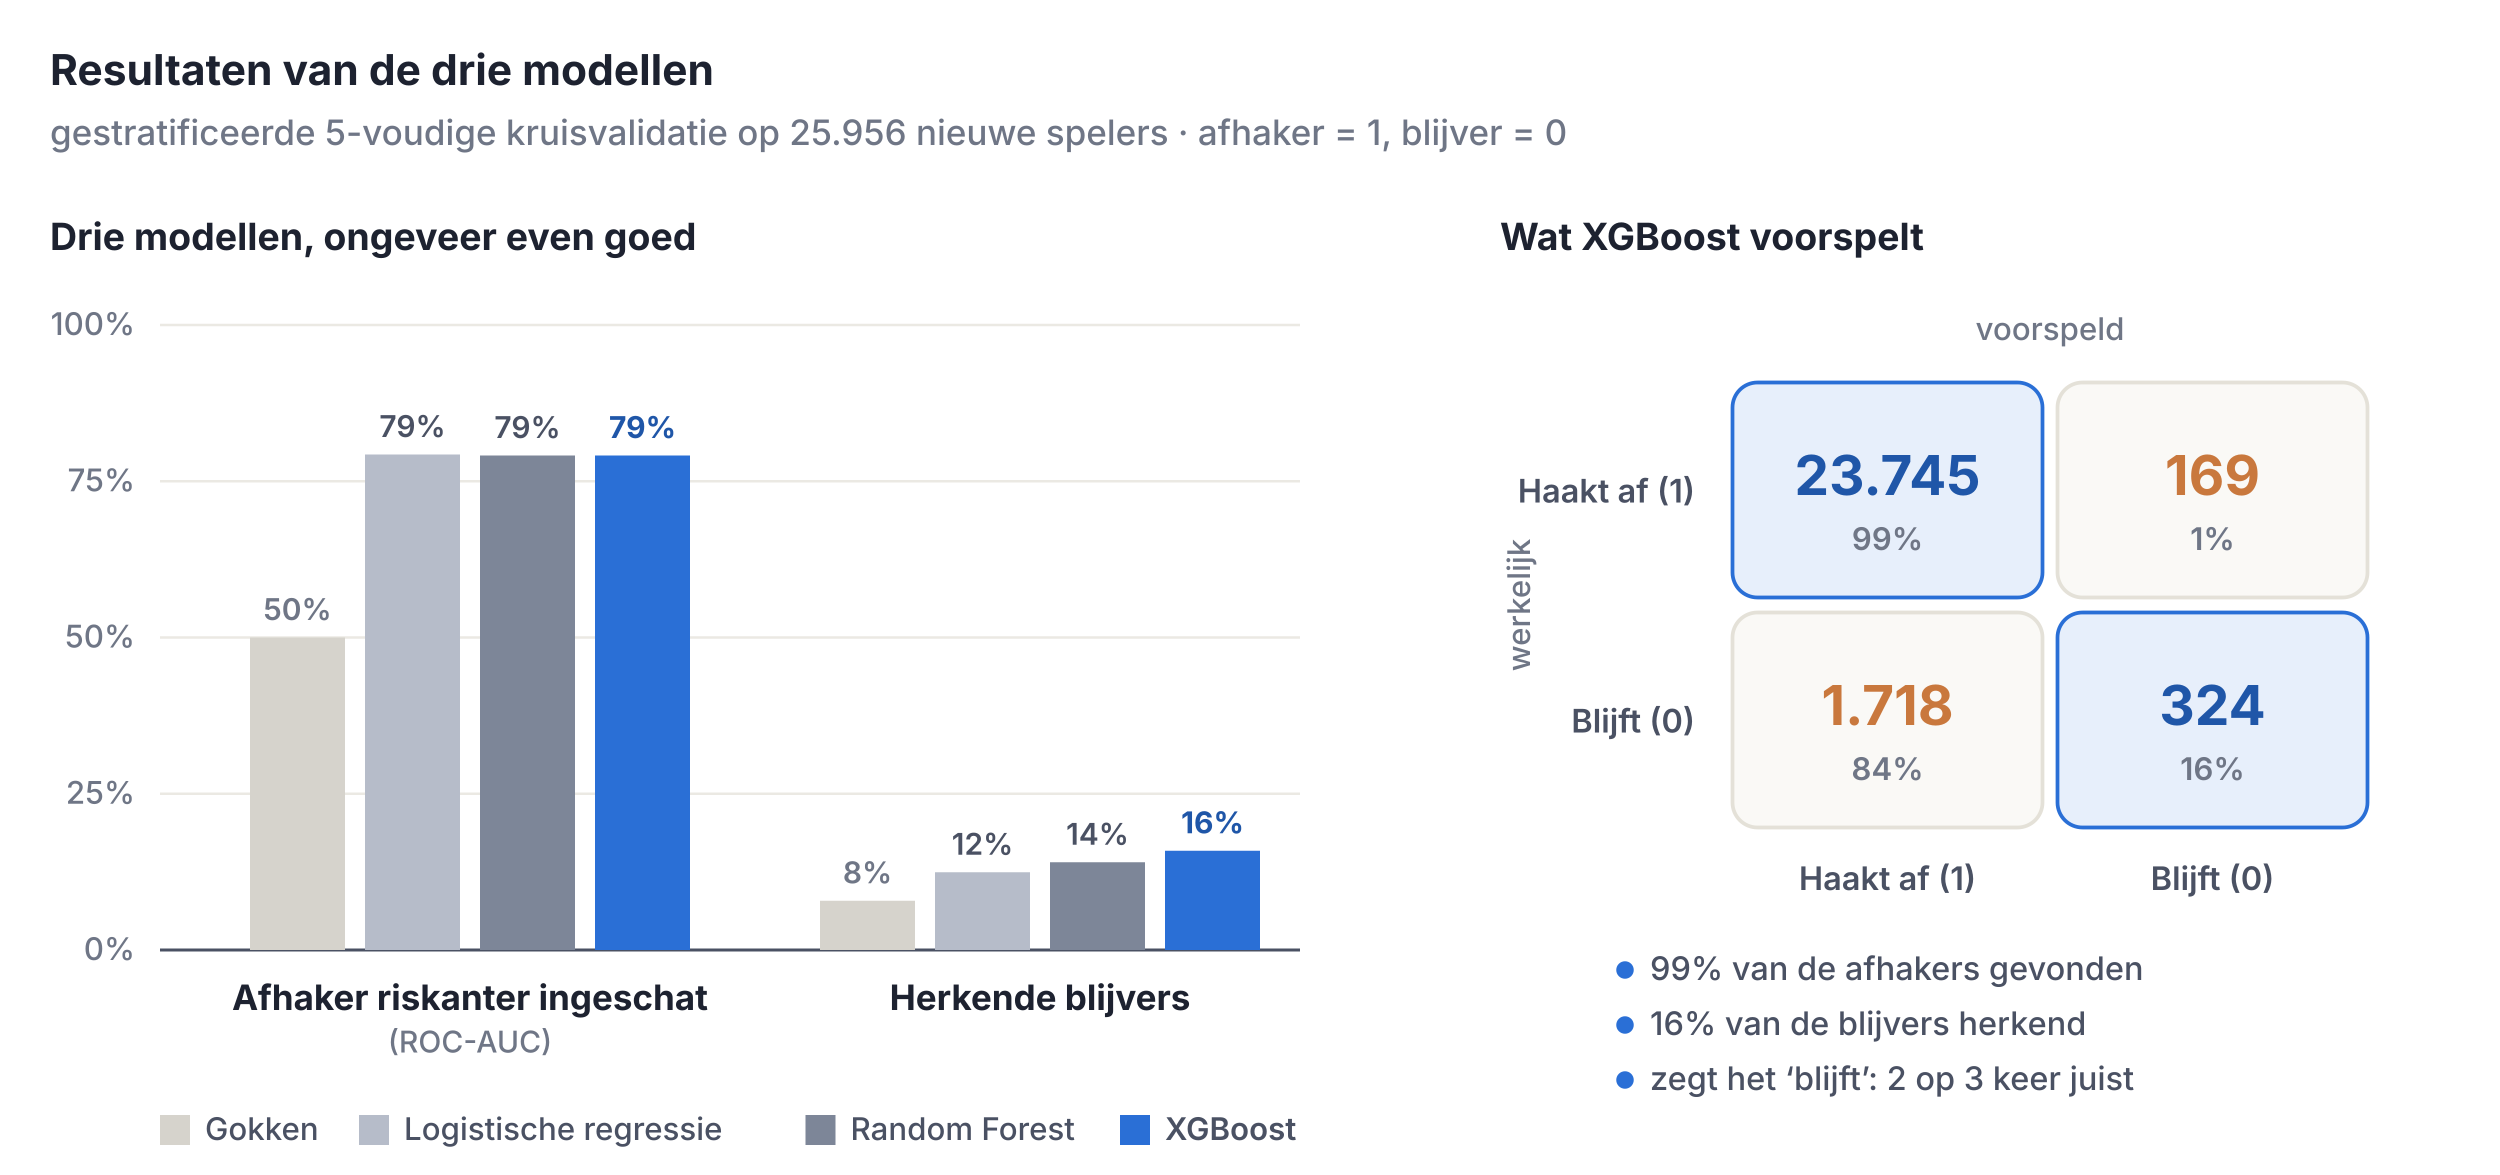
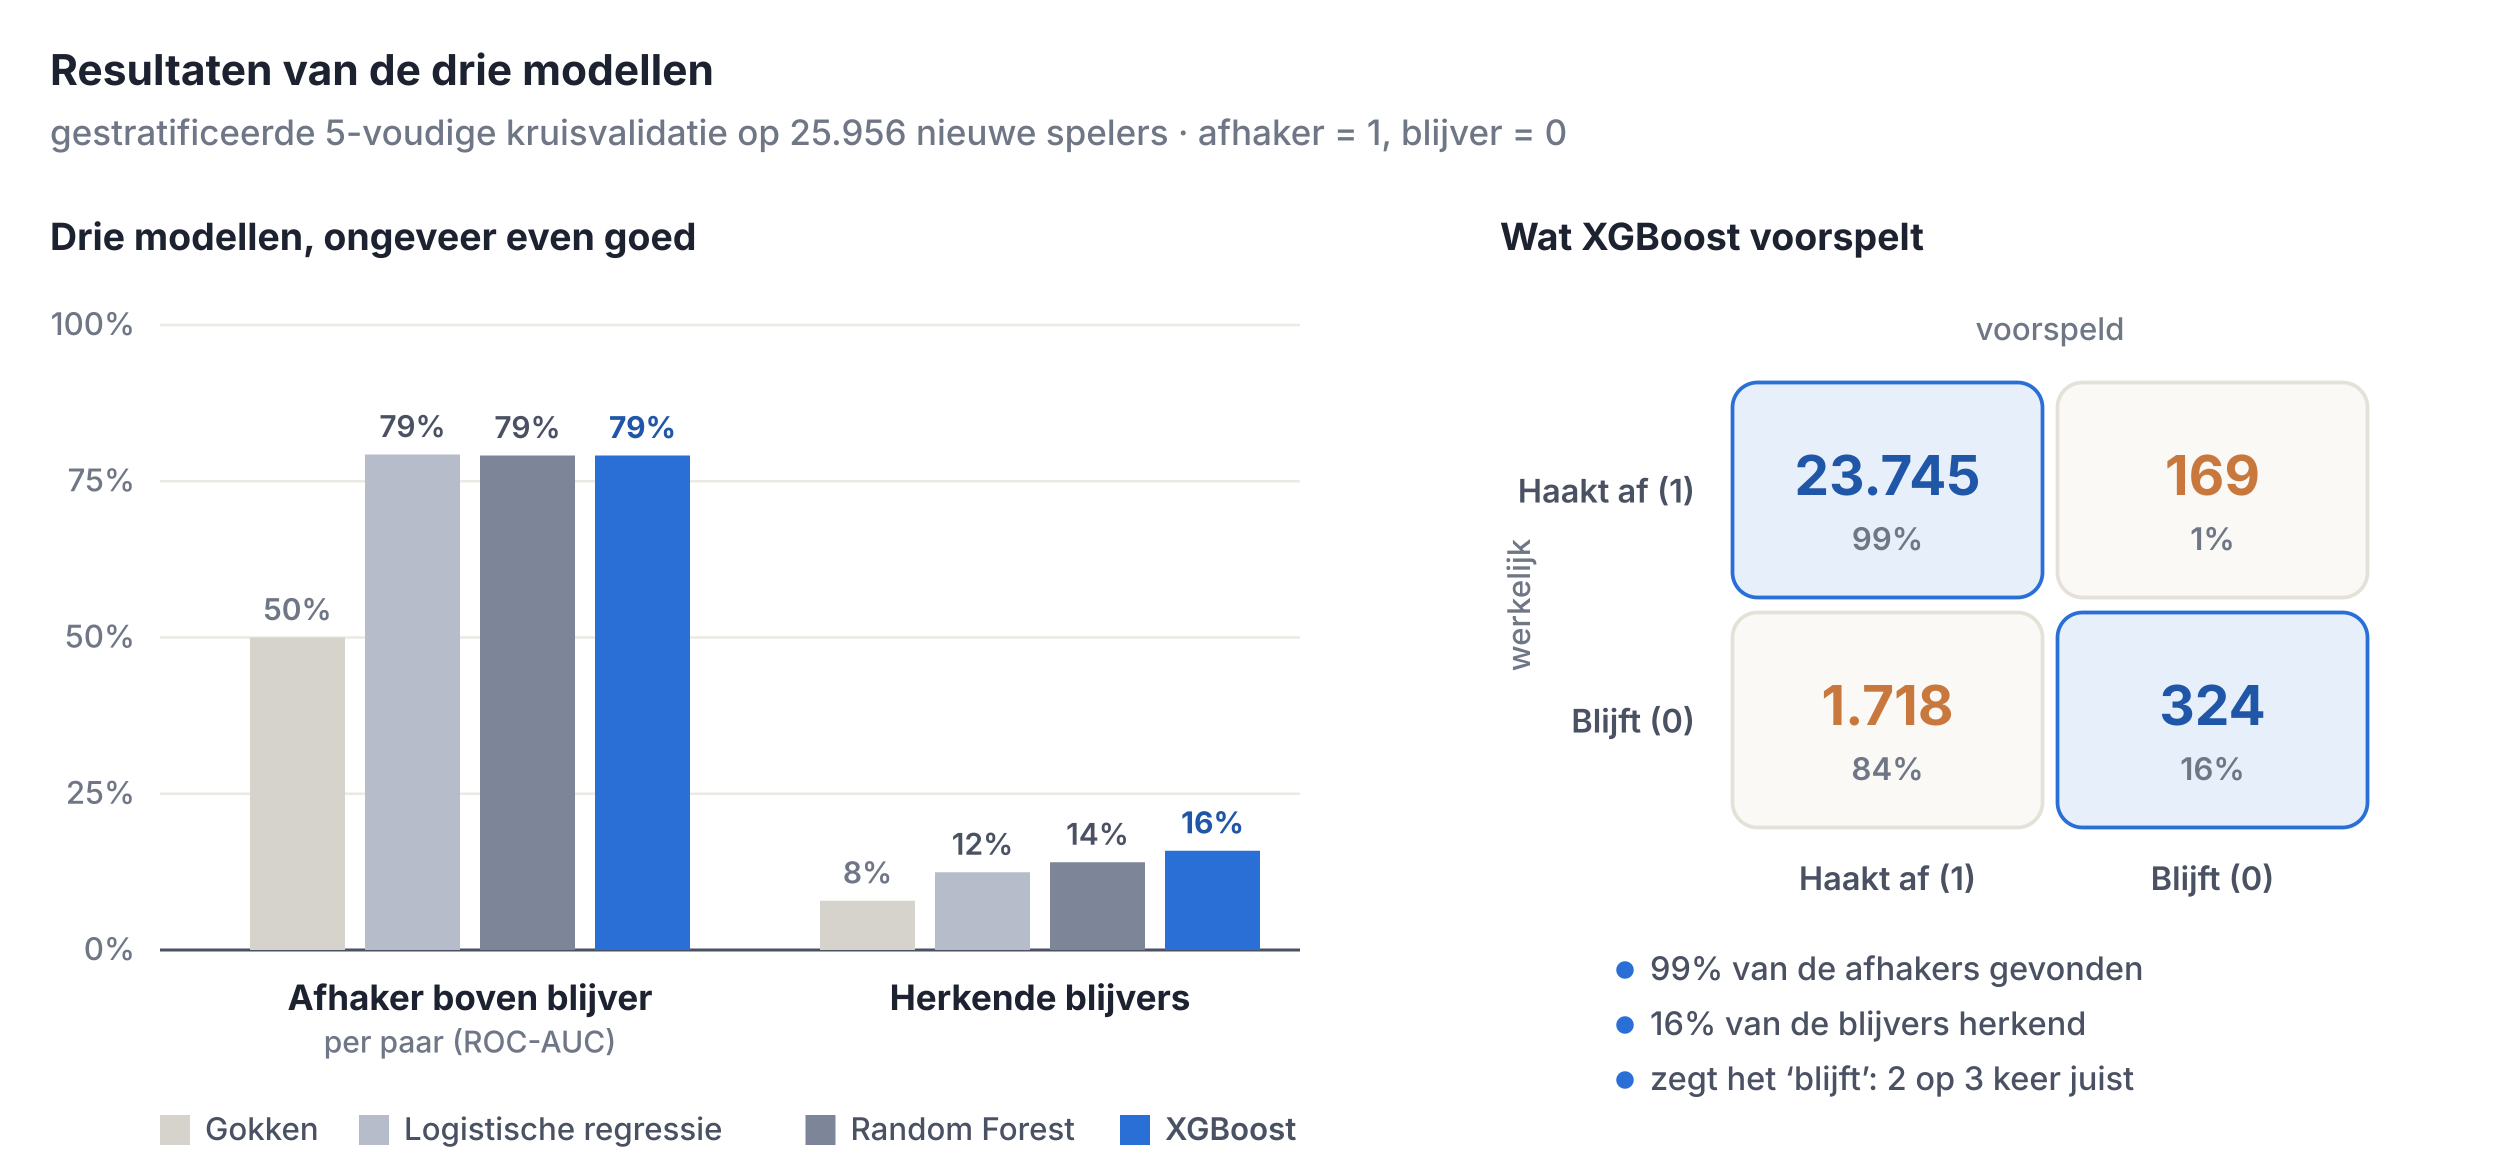
<svg xmlns="http://www.w3.org/2000/svg" viewBox="0 0 1000 470" width="1000" height="470" font-family="Inter, 'Segoe UI', Helvetica, Arial, sans-serif">
  <rect width="1000" height="470" fill="#ffffff" />
  <text x="20.0" y="34.0" font-size="17" fill="#1d2230" font-weight="700" text-anchor="start">Resultaten van de drie modellen</text>
  <text x="20.0" y="58.0" font-size="14" fill="#6f7686" font-weight="500" text-anchor="start">gestratificeerde 5-voudige kruisvalidatie op 25.956 nieuwe spelers · afhaker = 1, blijver = 0</text>
  <text x="20.0" y="100.0" font-size="15" fill="#1d2230" font-weight="700" text-anchor="start">Drie modellen, ongeveer even goed</text>
  <line x1="64" y1="380.0" x2="520" y2="380.0" stroke="#4a5163" stroke-width="1.2" />
  <text x="54.0" y="384.0" font-size="12.5" fill="#6f7686" font-weight="500" text-anchor="end">0%</text>
  <line x1="64" y1="317.5" x2="520" y2="317.5" stroke="#ebe9e3" stroke-width="1" />
  <text x="54.0" y="321.5" font-size="12.5" fill="#6f7686" font-weight="500" text-anchor="end">25%</text>
  <line x1="64" y1="255.0" x2="520" y2="255.0" stroke="#ebe9e3" stroke-width="1" />
  <text x="54.0" y="259.0" font-size="12.5" fill="#6f7686" font-weight="500" text-anchor="end">50%</text>
  <line x1="64" y1="192.5" x2="520" y2="192.5" stroke="#ebe9e3" stroke-width="1" />
  <text x="54.0" y="196.5" font-size="12.5" fill="#6f7686" font-weight="500" text-anchor="end">75%</text>
  <line x1="64" y1="130.0" x2="520" y2="130.0" stroke="#ebe9e3" stroke-width="1" />
  <text x="54.0" y="134.0" font-size="12.5" fill="#6f7686" font-weight="500" text-anchor="end">100%</text>
  <rect x="100.0" y="255.0" width="38" height="125.0" fill="#d6d3cc" />
  <text x="119.0" y="248.0" font-size="12" fill="#6f7686" font-weight="600" text-anchor="middle">50%</text>
  <rect x="146.0" y="181.8" width="38" height="198.2" fill="#b6bcc9" />
  <text x="165.0" y="174.8" font-size="12" fill="#4a5163" font-weight="600" text-anchor="middle">79%</text>
  <rect x="192.0" y="182.2" width="38" height="197.8" fill="#7d8698" />
  <text x="211.0" y="175.2" font-size="12" fill="#4a5163" font-weight="600" text-anchor="middle">79%</text>
  <rect x="238.0" y="182.2" width="38" height="197.8" fill="#2a6fd6" />
  <text x="257.0" y="175.2" font-size="12" fill="#1f56a8" font-weight="700" text-anchor="middle">79%</text>
-   <text x="188.0" y="404.0" font-size="14" fill="#1d2230" font-weight="700" text-anchor="middle">Afhaker riskanter ingeschat</text>
-   <text x="188.0" y="421.0" font-size="12" fill="#6f7686" font-weight="500" text-anchor="middle">(ROC-AUC)</text>
+   <text x="188.0" y="404.0" font-size="14" fill="#1d2230" font-weight="700" text-anchor="middle">Afhaker boven blijver</text>
+   <text x="188.0" y="421.0" font-size="12" fill="#6f7686" font-weight="500" text-anchor="middle">per paar (ROC-AUC)</text>
  <rect x="328.0" y="360.3" width="38" height="19.7" fill="#d6d3cc" />
  <text x="347.0" y="353.3" font-size="12" fill="#6f7686" font-weight="600" text-anchor="middle">8%</text>
  <rect x="374.0" y="348.9" width="38" height="31.1" fill="#b6bcc9" />
  <text x="393.0" y="341.9" font-size="12" fill="#4a5163" font-weight="600" text-anchor="middle">12%</text>
  <rect x="420.0" y="344.9" width="38" height="35.1" fill="#7d8698" />
  <text x="439.0" y="337.9" font-size="12" fill="#4a5163" font-weight="600" text-anchor="middle">14%</text>
  <rect x="466.0" y="340.3" width="38" height="39.7" fill="#2a6fd6" />
  <text x="485.0" y="333.3" font-size="12" fill="#1f56a8" font-weight="700" text-anchor="middle">16%</text>
  <text x="416.0" y="404.0" font-size="14" fill="#1d2230" font-weight="700" text-anchor="middle">Herkende blijvers</text>
  <rect x="64" y="446" width="12" height="12" fill="#d6d3cc" />
  <text x="82.0" y="456.0" font-size="12.5" fill="#4a5163" font-weight="500" text-anchor="start">Gokken</text>
  <rect x="143.6" y="446" width="12" height="12" fill="#b6bcc9" />
  <text x="161.6" y="456.0" font-size="12.5" fill="#4a5163" font-weight="500" text-anchor="start">Logistische regressie</text>
  <rect x="322.2" y="446" width="12" height="12" fill="#7d8698" />
  <text x="340.2" y="456.0" font-size="12.5" fill="#4a5163" font-weight="500" text-anchor="start">Random Forest</text>
  <rect x="448.0" y="446" width="12" height="12" fill="#2a6fd6" />
  <text x="466.0" y="456.0" font-size="12.5" fill="#4a5163" font-weight="600" text-anchor="start">XGBoost</text>
  <text x="600.0" y="100.0" font-size="15" fill="#1d2230" font-weight="700" text-anchor="start">Wat XGBoost voorspelt</text>
  <text x="820.0" y="136.0" font-size="12.5" fill="#6f7686" font-weight="500" text-anchor="middle">voorspeld</text>
  <text x="755.0" y="356.0" font-size="13" fill="#4a5163" font-weight="600" text-anchor="middle">Haakt af (1)</text>
  <text x="678.0" y="201.0" font-size="13" fill="#4a5163" font-weight="600" text-anchor="end">Haakt af (1)</text>
  <text x="885.0" y="356.0" font-size="13" fill="#4a5163" font-weight="600" text-anchor="middle">Blijft (0)</text>
  <text x="678.0" y="293.0" font-size="13" fill="#4a5163" font-weight="600" text-anchor="end">Blijft (0)</text>
  <text x="0" y="0" font-size="12.5" fill="#6f7686" font-weight="500" text-anchor="middle" transform="translate(612 242.0) rotate(-90)">werkelijk</text>
  <rect x="693" y="153" width="124" height="86" rx="10" fill="#e7effb" stroke="#2a6fd6" stroke-width="1.5" />
  <text x="755.0" y="198.0" font-size="22" fill="#1f56a8" font-weight="700" text-anchor="middle">23.745</text>
  <text x="755.0" y="220.0" font-size="12.5" fill="#6f7686" font-weight="600" text-anchor="middle">99%</text>
  <rect x="823" y="153" width="124" height="86" rx="10" fill="#faf9f6" stroke="#e4e1d8" stroke-width="1.5" />
  <text x="885.0" y="198.0" font-size="22" fill="#c9783d" font-weight="700" text-anchor="middle">169</text>
  <text x="885.0" y="220.0" font-size="12.5" fill="#6f7686" font-weight="600" text-anchor="middle">1%</text>
  <rect x="693" y="245" width="124" height="86" rx="10" fill="#faf9f6" stroke="#e4e1d8" stroke-width="1.5" />
  <text x="755.0" y="290.0" font-size="22" fill="#c9783d" font-weight="700" text-anchor="middle">1.718</text>
  <text x="755.0" y="312.0" font-size="12.5" fill="#6f7686" font-weight="600" text-anchor="middle">84%</text>
  <rect x="823" y="245" width="124" height="86" rx="10" fill="#e7effb" stroke="#2a6fd6" stroke-width="1.5" />
  <text x="885.0" y="290.0" font-size="22" fill="#1f56a8" font-weight="700" text-anchor="middle">324</text>
  <text x="885.0" y="312.0" font-size="12.5" fill="#6f7686" font-weight="600" text-anchor="middle">16%</text>
  <circle cx="650" cy="388" r="3.5" fill="#2a6fd6" />
  <text x="660.0" y="392.0" font-size="13" fill="#4a5163" font-weight="500" text-anchor="start">99% van de afhakers gevonden</text>
  <circle cx="650" cy="410" r="3.5" fill="#2a6fd6" />
  <text x="660.0" y="414.0" font-size="13" fill="#4a5163" font-weight="500" text-anchor="start">16% van de blijvers herkend</text>
  <circle cx="650" cy="432" r="3.5" fill="#2a6fd6" />
  <text x="660.0" y="436.0" font-size="13" fill="#4a5163" font-weight="500" text-anchor="start">zegt het ‘blijft’: 2 op 3 keer juist</text>
</svg>
